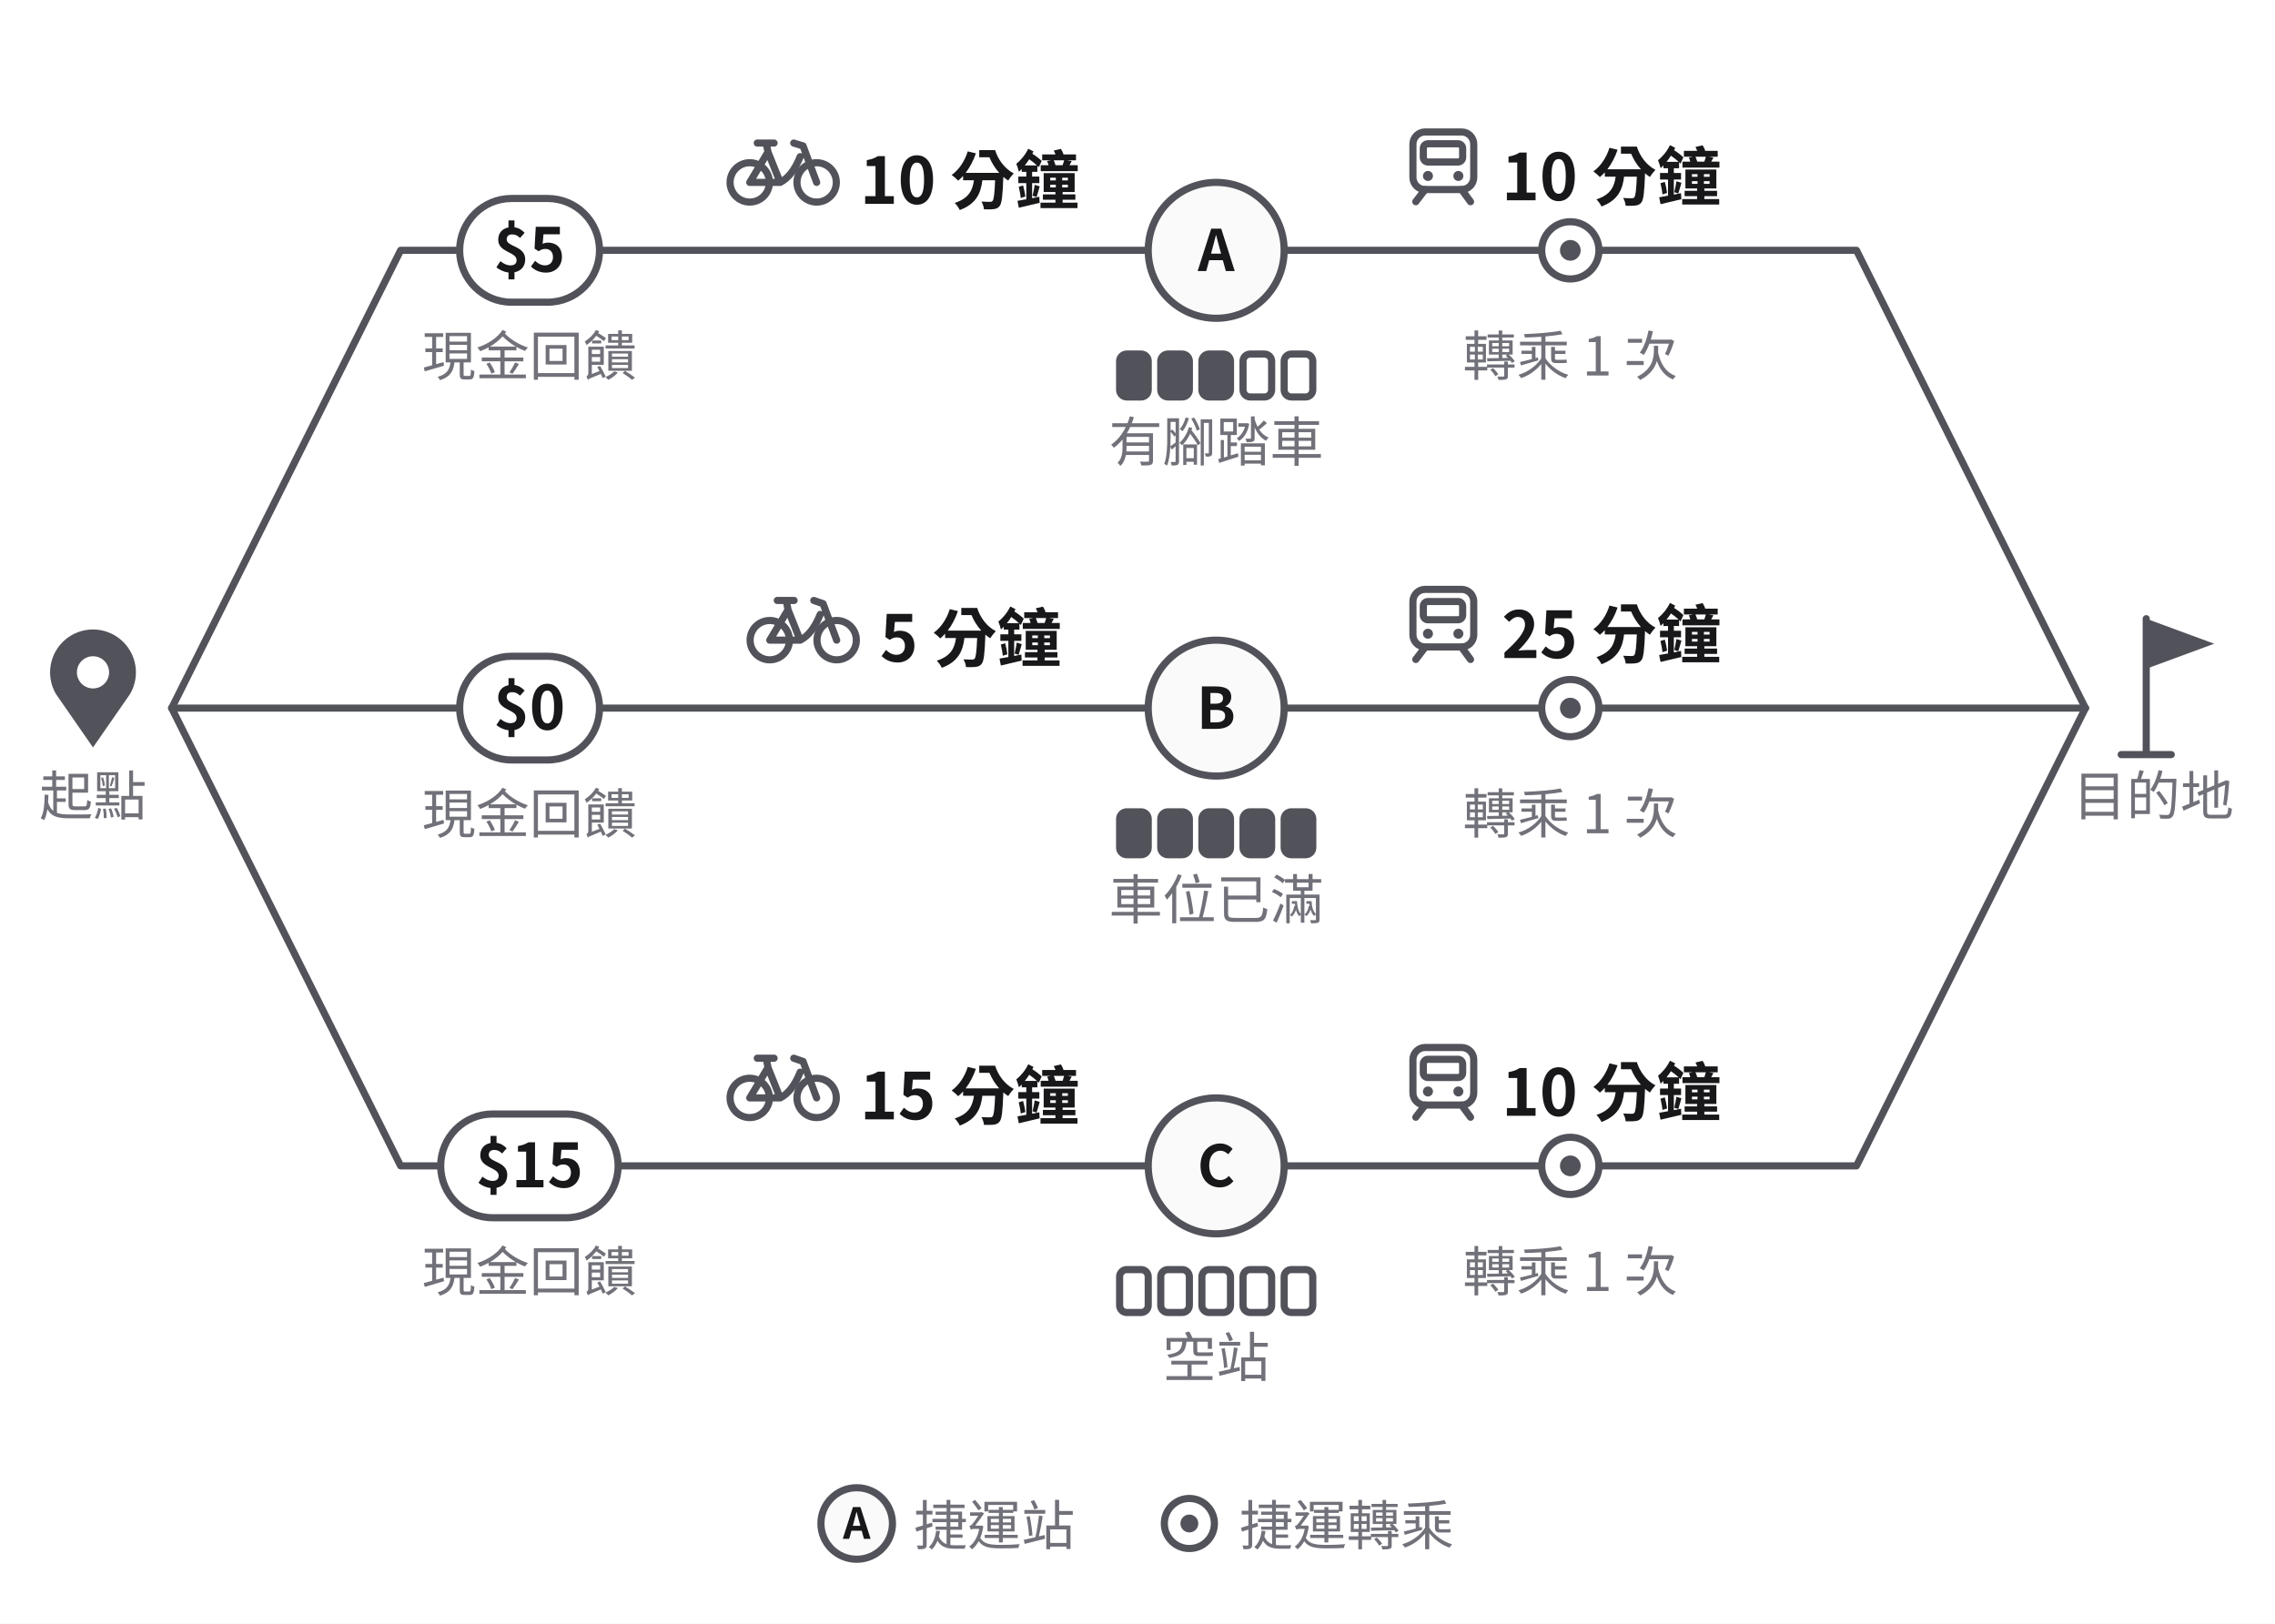
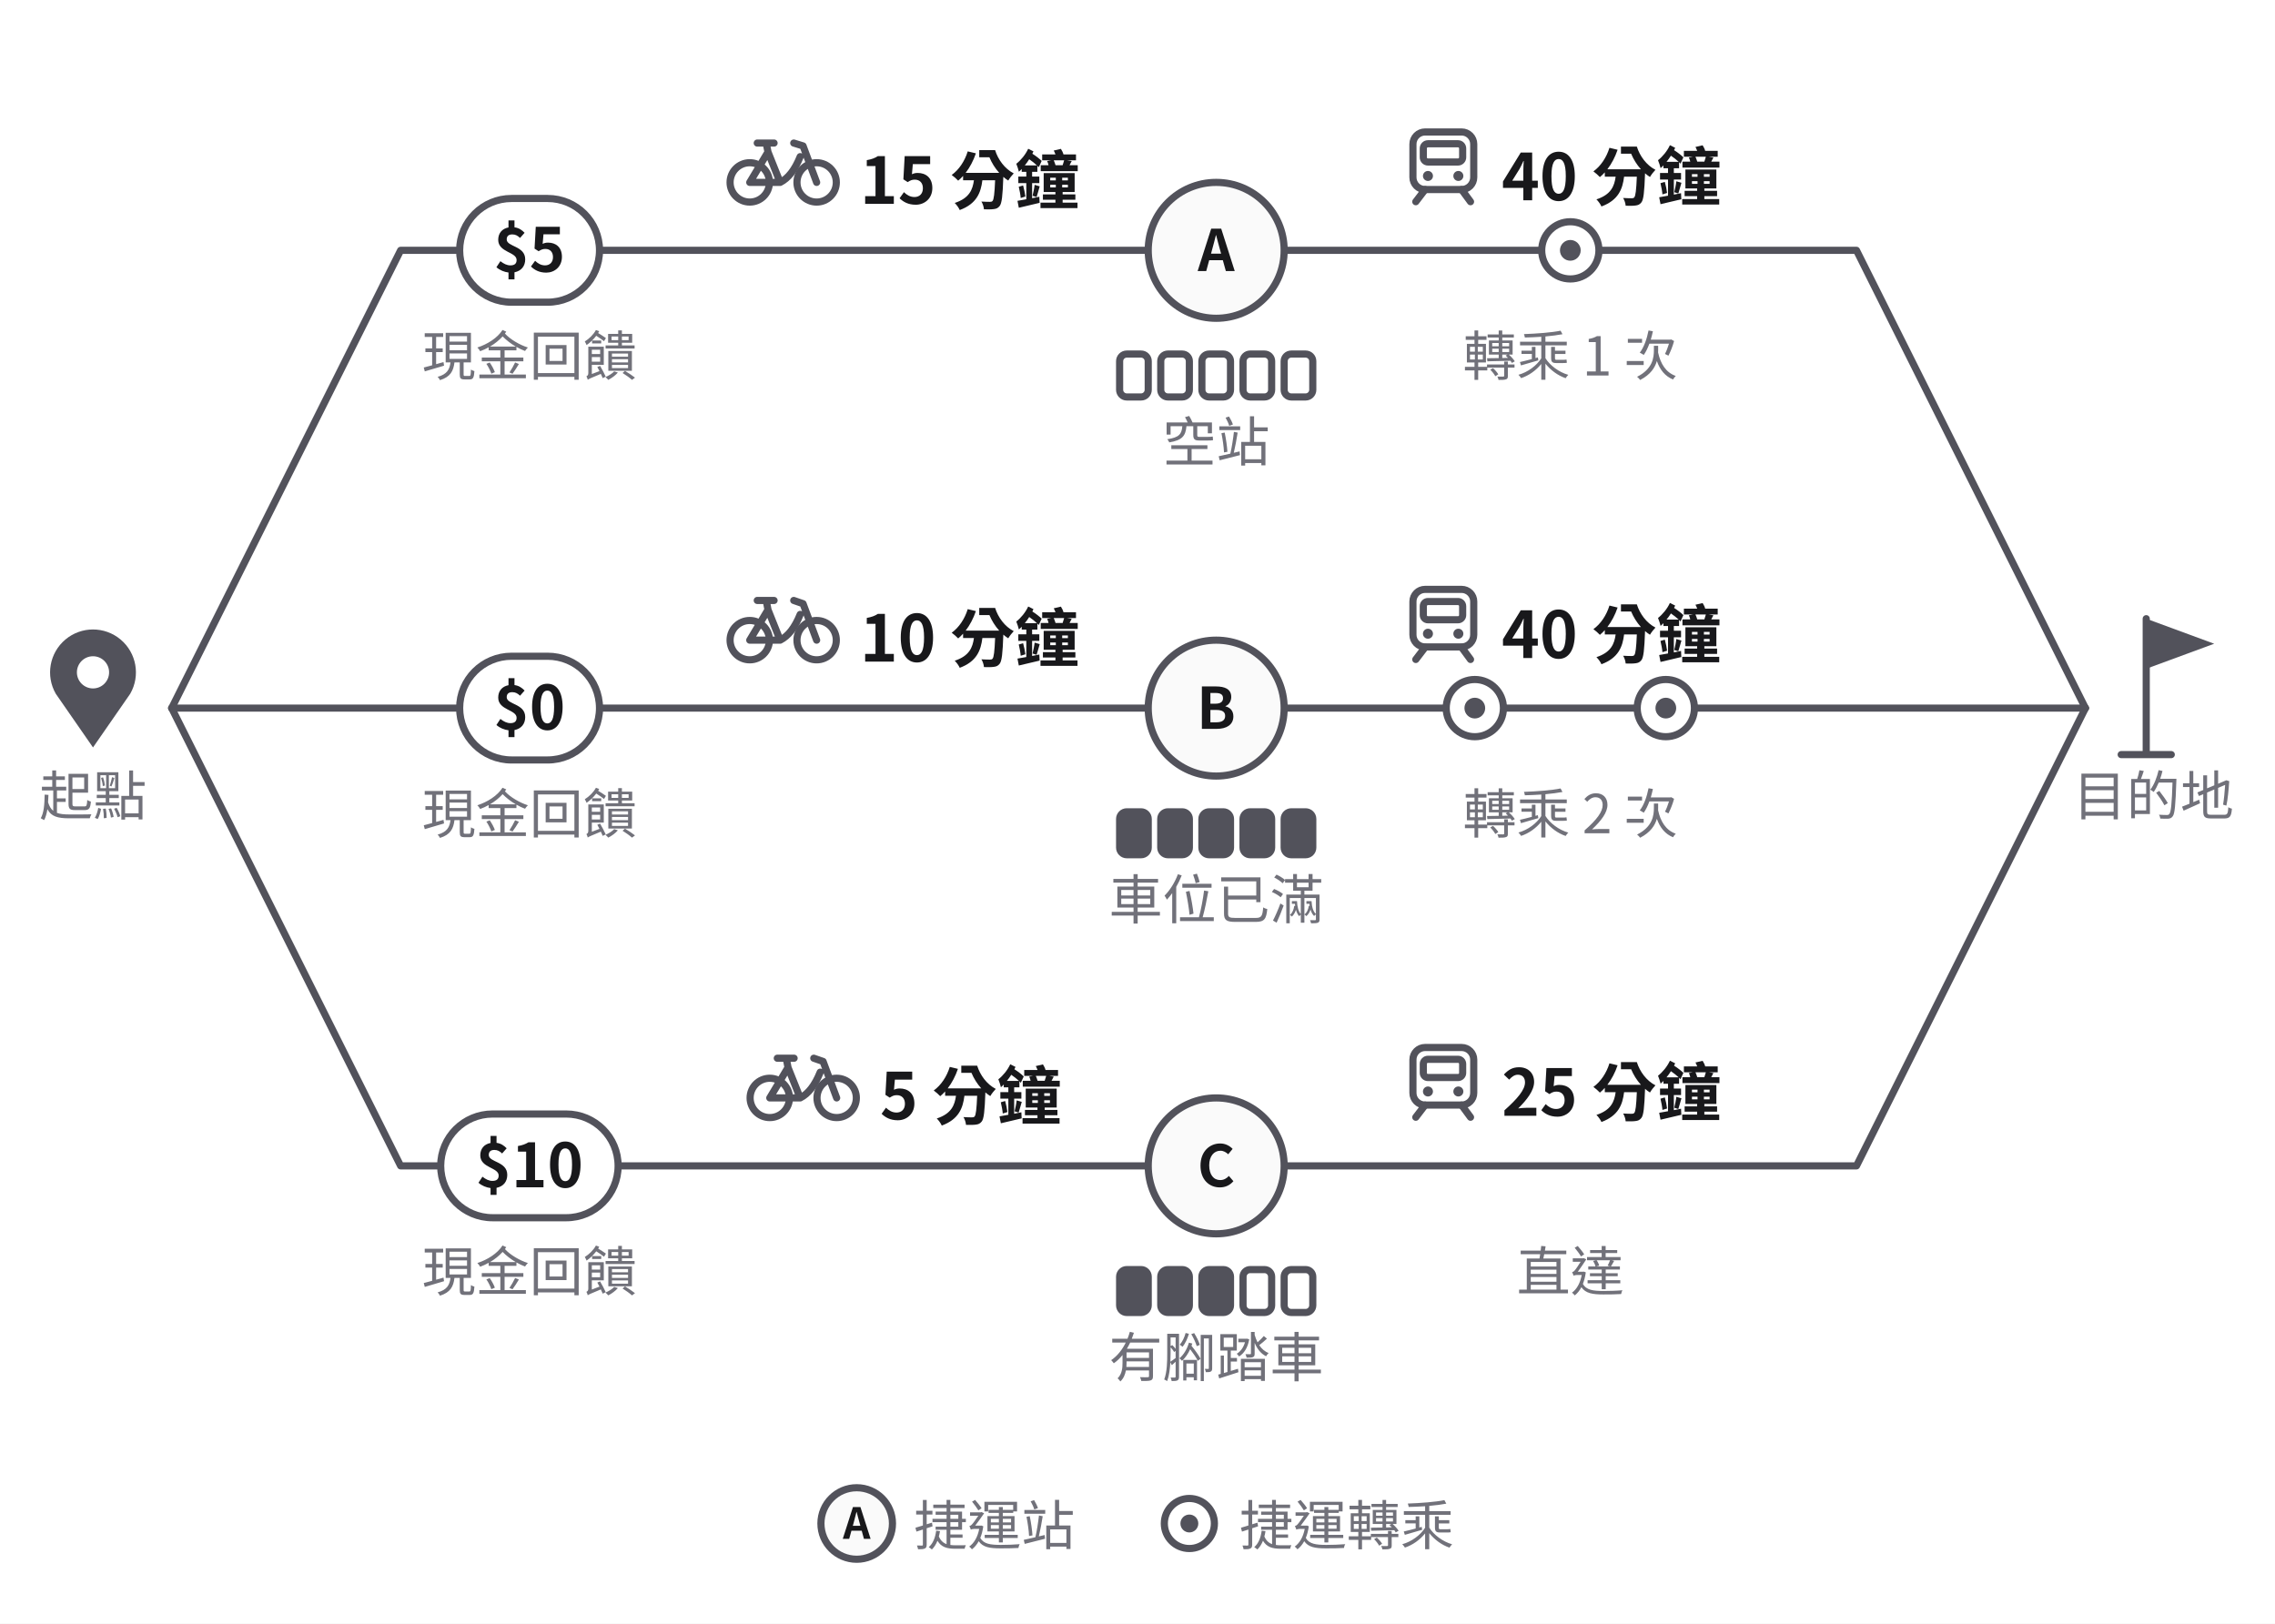
<svg xmlns="http://www.w3.org/2000/svg" viewBox="0 0 636 454" width="636" height="454" style="display:block;width:100%;max-width:480px;height:auto;margin:0 auto" role="img" aria-label="三條路線：騎腳踏車到捷運站，再搭捷運前往目的地">
  <style>.rs-bg{fill:#ffffff}.rs-tx{fill:#18181b}.rs-mu{fill:#71717a}.rs-ln{fill:none;stroke:#52525b}.rs-ink{fill:#52525b}.rs-paper{fill:#ffffff}.rs-box{fill:#ffffff;stroke:#52525b}.rs-band{fill:#fafafa;stroke:#52525b}.rs-slot{stroke:#52525b}</style>
  <rect width="636" height="454" class="rs-bg" />
  <g font-family="system-ui,-apple-system,'Segoe UI','Noto Sans TC','Noto Sans CJK TC','PingFang TC','Microsoft JhengHei',sans-serif">
    <g class="rs-ln" stroke-width="2" stroke-linejoin="round" stroke-linecap="round">
      <path d="M48.0,198.0 L112.0,70.0 L321.0,70.0" />
      <path d="M359.0,70.0 L519.0,70.0 L583.0,198.0" />
      <path d="M48.0,198.0 L112.0,198.0 L321.0,198.0" />
      <path d="M359.0,198.0 L519.0,198.0 L583.0,198.0" />
      <path d="M48.0,198.0 L112.0,326.0 L321.0,326.0" />
      <path d="M359.0,326.0 L519.0,326.0 L583.0,198.0" />
    </g>
    <rect x="128.5" y="55.5" width="39.1" height="29.0" rx="14.5" class="rs-box" stroke-width="2" />
    <text x="148.0" y="76.0" font-size="17" font-weight="600" class="rs-tx" text-anchor="middle">$5</text>
    <text x="148.0" y="105.0" font-size="15" font-weight="500" class="rs-mu" text-anchor="middle">現金回饋</text>
    <g class="rs-ln" stroke-width="2" stroke-linecap="round" stroke-linejoin="round">
      <circle cx="209.6" cy="51.0" r="5.5" />
      <circle cx="228.3" cy="51.0" r="5.5" />
      <path d="M209.6,51.0 L218.1,51.0 L214.7,42.5 Z M218.1,51.0 Q221.5,49.3 223.7,43.8 M224.5,40.8 L228.3,51.0 M214.7,42.5 L214.2,40.0 M211.7,40.0 L216.4,40.0 M224.5,40.8 L221.9,40.0" />
    </g>
-     <text x="240.4" y="57.0" font-size="18" font-weight="600" class="rs-tx" text-anchor="start">10 分鐘</text>
+     <text x="240.4" y="57.0" font-size="18" font-weight="600" class="rs-tx" text-anchor="start">15 分鐘</text>
    <g class="rs-ln" stroke-width="2" stroke-linecap="round" stroke-linejoin="round">
      <rect x="395.0" y="36.9" width="17.0" height="16.1" rx="3.4" />
      <rect x="397.9" y="40.2" width="11.0" height="5.1" rx="1.3" />
      <path d="M398.4,53.0 L395.8,56.4 M408.6,53.0 L411.1,56.4" />
    </g>
    <circle cx="399.2" cy="49.2" r="1.4" class="rs-ink" />
    <circle cx="407.7" cy="49.2" r="1.4" class="rs-ink" />
-     <text x="419.8" y="56.0" font-size="18" font-weight="600" class="rs-tx" text-anchor="start">10 分鐘</text>
+     <text x="419.8" y="56.0" font-size="18" font-weight="600" class="rs-tx" text-anchor="start">40 分鐘</text>
    <circle cx="439.0" cy="70.0" r="8.0" class="rs-box" stroke-width="2" />
    <circle cx="439.0" cy="70.0" r="2.9" class="rs-ink" />
    <text x="439.0" y="105.0" font-size="15" font-weight="500" class="rs-mu" text-anchor="middle">轉乘 1 次</text>
    <circle cx="340.0" cy="70.0" r="19.0" class="rs-band" stroke-width="2" />
    <text x="340.0" y="75.8" font-size="16" font-weight="700" class="rs-tx" text-anchor="middle">A</text>
-     <rect x="313.0" y="99.0" width="8.0" height="12.0" rx="2" class="rs-slot rs-ink" stroke-width="2" />
-     <rect x="324.5" y="99.0" width="8.0" height="12.0" rx="2" class="rs-slot rs-ink" stroke-width="2" />
-     <rect x="336.0" y="99.0" width="8.0" height="12.0" rx="2" class="rs-slot rs-ink" stroke-width="2" />
+     <rect x="313.0" y="99.0" width="8.0" height="12.0" rx="2" class="rs-slot rs-paper" stroke-width="2" />
+     <rect x="324.5" y="99.0" width="8.0" height="12.0" rx="2" class="rs-slot rs-paper" stroke-width="2" />
+     <rect x="336.0" y="99.0" width="8.0" height="12.0" rx="2" class="rs-slot rs-paper" stroke-width="2" />
    <rect x="347.5" y="99.0" width="8.0" height="12.0" rx="2" class="rs-slot rs-paper" stroke-width="2" />
    <rect x="359.0" y="99.0" width="8.0" height="12.0" rx="2" class="rs-slot rs-paper" stroke-width="2" />
-     <text x="340.0" y="129.0" font-size="15" font-weight="500" class="rs-mu" text-anchor="middle">有腳踏車</text>
+     <text x="340.0" y="129.0" font-size="15" font-weight="500" class="rs-mu" text-anchor="middle">空站</text>
    <rect x="128.5" y="183.5" width="39.1" height="29.0" rx="14.5" class="rs-box" stroke-width="2" />
    <text x="148.0" y="204.0" font-size="17" font-weight="600" class="rs-tx" text-anchor="middle">$0</text>
    <text x="148.0" y="233.0" font-size="15" font-weight="500" class="rs-mu" text-anchor="middle">現金回饋</text>
    <g class="rs-ln" stroke-width="2" stroke-linecap="round" stroke-linejoin="round">
-       <circle cx="215.2" cy="179.0" r="5.5" />
-       <circle cx="233.9" cy="179.0" r="5.5" />
-       <path d="M215.2,179.0 L223.7,179.0 L220.3,170.5 Z M223.7,179.0 Q227.1,177.3 229.3,171.8 M230.1,168.8 L233.9,179.0 M220.3,170.5 L219.8,167.9 M217.3,167.9 L222.0,167.9 M230.1,168.8 L227.5,167.9" />
+       <circle cx="209.6" cy="179.0" r="5.5" />
+       <circle cx="228.3" cy="179.0" r="5.5" />
+       <path d="M209.6,179.0 L218.1,179.0 L214.7,170.5 Z M218.1,179.0 Q221.5,177.3 223.7,171.8 M224.5,168.8 L228.3,179.0 M214.7,170.5 L214.2,167.9 M211.7,167.9 L216.4,167.9 M224.5,168.8 L221.9,167.9" />
    </g>
-     <text x="246.0" y="185.0" font-size="18" font-weight="600" class="rs-tx" text-anchor="start">5 分鐘</text>
+     <text x="240.4" y="185.0" font-size="18" font-weight="600" class="rs-tx" text-anchor="start">10 分鐘</text>
    <g class="rs-ln" stroke-width="2" stroke-linecap="round" stroke-linejoin="round">
      <rect x="395.0" y="164.8" width="17.0" height="16.1" rx="3.4" />
      <rect x="397.9" y="168.2" width="11.0" height="5.1" rx="1.3" />
      <path d="M398.4,181.0 L395.8,184.4 M408.6,181.0 L411.1,184.4" />
    </g>
    <circle cx="399.2" cy="177.2" r="1.4" class="rs-ink" />
    <circle cx="407.7" cy="177.2" r="1.4" class="rs-ink" />
-     <text x="419.8" y="184.0" font-size="18" font-weight="600" class="rs-tx" text-anchor="start">25 分鐘</text>
-     <circle cx="439.0" cy="198.0" r="8.0" class="rs-box" stroke-width="2" />
-     <circle cx="439.0" cy="198.0" r="2.9" class="rs-ink" />
-     <text x="439.0" y="233.0" font-size="15" font-weight="500" class="rs-mu" text-anchor="middle">轉乘 1 次</text>
+     <text x="419.8" y="184.0" font-size="18" font-weight="600" class="rs-tx" text-anchor="start">40 分鐘</text>
+     <circle cx="412.3" cy="198.0" r="8.0" class="rs-box" stroke-width="2" />
+     <circle cx="412.3" cy="198.0" r="2.9" class="rs-ink" />
+     <circle cx="465.7" cy="198.0" r="8.0" class="rs-box" stroke-width="2" />
+     <circle cx="465.7" cy="198.0" r="2.9" class="rs-ink" />
+     <text x="439.0" y="233.0" font-size="15" font-weight="500" class="rs-mu" text-anchor="middle">轉乘 2 次</text>
    <circle cx="340.0" cy="198.0" r="19.0" class="rs-band" stroke-width="2" />
    <text x="340.0" y="203.8" font-size="16" font-weight="700" class="rs-tx" text-anchor="middle">B</text>
    <rect x="313.0" y="227.0" width="8.0" height="12.0" rx="2" class="rs-slot rs-ink" stroke-width="2" />
    <rect x="324.5" y="227.0" width="8.0" height="12.0" rx="2" class="rs-slot rs-ink" stroke-width="2" />
    <rect x="336.0" y="227.0" width="8.0" height="12.0" rx="2" class="rs-slot rs-ink" stroke-width="2" />
    <rect x="347.5" y="227.0" width="8.0" height="12.0" rx="2" class="rs-slot rs-ink" stroke-width="2" />
    <rect x="359.0" y="227.0" width="8.0" height="12.0" rx="2" class="rs-slot rs-ink" stroke-width="2" />
    <text x="340.0" y="257.0" font-size="15" font-weight="500" class="rs-mu" text-anchor="middle">車位已滿</text>
    <rect x="123.2" y="311.5" width="49.6" height="29.0" rx="14.5" class="rs-box" stroke-width="2" />
-     <text x="148.0" y="332.0" font-size="17" font-weight="600" class="rs-tx" text-anchor="middle">$15</text>
+     <text x="148.0" y="332.0" font-size="17" font-weight="600" class="rs-tx" text-anchor="middle">$10</text>
    <text x="148.0" y="361.0" font-size="15" font-weight="500" class="rs-mu" text-anchor="middle">現金回饋</text>
    <g class="rs-ln" stroke-width="2" stroke-linecap="round" stroke-linejoin="round">
-       <circle cx="209.6" cy="307.0" r="5.5" />
-       <circle cx="228.3" cy="307.0" r="5.5" />
-       <path d="M209.6,307.0 L218.1,307.0 L214.7,298.5 Z M218.1,307.0 Q221.5,305.3 223.7,299.8 M224.5,296.8 L228.3,307.0 M214.7,298.5 L214.2,295.9 M211.7,295.9 L216.4,295.9 M224.5,296.8 L221.9,295.9" />
+       <circle cx="215.2" cy="307.0" r="5.5" />
+       <circle cx="233.9" cy="307.0" r="5.5" />
+       <path d="M215.2,307.0 L223.7,307.0 L220.3,298.5 Z M223.7,307.0 Q227.1,305.3 229.3,299.8 M230.1,296.8 L233.9,307.0 M220.3,298.5 L219.8,295.9 M217.3,295.9 L222.0,295.9 M230.1,296.8 L227.5,295.9" />
    </g>
-     <text x="240.4" y="313.0" font-size="18" font-weight="600" class="rs-tx" text-anchor="start">15 分鐘</text>
+     <text x="246.0" y="313.0" font-size="18" font-weight="600" class="rs-tx" text-anchor="start">5 分鐘</text>
    <g class="rs-ln" stroke-width="2" stroke-linecap="round" stroke-linejoin="round">
      <rect x="395.0" y="292.9" width="17.0" height="16.1" rx="3.4" />
      <rect x="397.9" y="296.2" width="11.0" height="5.1" rx="1.3" />
      <path d="M398.4,309.0 L395.8,312.4 M408.6,309.0 L411.1,312.4" />
    </g>
    <circle cx="399.2" cy="305.2" r="1.4" class="rs-ink" />
    <circle cx="407.7" cy="305.2" r="1.4" class="rs-ink" />
-     <text x="419.8" y="312.0" font-size="18" font-weight="600" class="rs-tx" text-anchor="start">10 分鐘</text>
-     <circle cx="439.0" cy="326.0" r="8.0" class="rs-box" stroke-width="2" />
-     <circle cx="439.0" cy="326.0" r="2.9" class="rs-ink" />
-     <text x="439.0" y="361.0" font-size="15" font-weight="500" class="rs-mu" text-anchor="middle">轉乘 1 次</text>
+     <text x="419.8" y="312.0" font-size="18" font-weight="600" class="rs-tx" text-anchor="start">25 分鐘</text>
+     <text x="439.0" y="361.0" font-size="15" font-weight="500" class="rs-mu" text-anchor="middle">直達</text>
    <circle cx="340.0" cy="326.0" r="19.0" class="rs-band" stroke-width="2" />
    <text x="340.0" y="331.8" font-size="16" font-weight="700" class="rs-tx" text-anchor="middle">C</text>
-     <rect x="313.0" y="355.0" width="8.0" height="12.0" rx="2" class="rs-slot rs-paper" stroke-width="2" />
-     <rect x="324.5" y="355.0" width="8.0" height="12.0" rx="2" class="rs-slot rs-paper" stroke-width="2" />
-     <rect x="336.0" y="355.0" width="8.0" height="12.0" rx="2" class="rs-slot rs-paper" stroke-width="2" />
+     <rect x="313.0" y="355.0" width="8.0" height="12.0" rx="2" class="rs-slot rs-ink" stroke-width="2" />
+     <rect x="324.5" y="355.0" width="8.0" height="12.0" rx="2" class="rs-slot rs-ink" stroke-width="2" />
+     <rect x="336.0" y="355.0" width="8.0" height="12.0" rx="2" class="rs-slot rs-ink" stroke-width="2" />
    <rect x="347.5" y="355.0" width="8.0" height="12.0" rx="2" class="rs-slot rs-paper" stroke-width="2" />
    <rect x="359.0" y="355.0" width="8.0" height="12.0" rx="2" class="rs-slot rs-paper" stroke-width="2" />
-     <text x="340.0" y="385.0" font-size="15" font-weight="500" class="rs-mu" text-anchor="middle">空站</text>
+     <text x="340.0" y="385.0" font-size="15" font-weight="500" class="rs-mu" text-anchor="middle">有腳踏車</text>
    <path d="M26.0,209.0 L15.6,194.0 A12 12 0 1 1 36.4,194.0 Z" class="rs-ink" />
    <circle cx="26.0" cy="188.0" r="4.5" class="rs-paper" />
    <text x="26.0" y="228.0" font-size="15" font-weight="500" class="rs-mu" text-anchor="middle">起點</text>
    <g class="rs-ln" stroke-width="2" stroke-linecap="round">
      <path d="M600.0,211.0 L600.0,173.0 M593.0,211.0 L607.0,211.0" />
    </g>
    <path d="M600.0,173.0 L619.0,180.0 L600.0,187.0 Z" class="rs-ink" />
    <text x="602.0" y="228.0" font-size="15" font-weight="500" class="rs-mu" text-anchor="middle">目的地</text>
    <circle cx="239.5" cy="426.0" r="10" class="rs-band" stroke-width="2" />
    <text x="239.5" y="430.3" font-size="12" font-weight="700" class="rs-tx" text-anchor="middle">A</text>
    <text x="255.5" y="432.0" font-size="15" font-weight="500" class="rs-mu" text-anchor="start">捷運站</text>
    <circle cx="332.5" cy="426.0" r="7.0" class="rs-box" stroke-width="2" />
    <circle cx="332.5" cy="426.0" r="2.5" class="rs-ink" />
    <text x="346.5" y="432.0" font-size="15" font-weight="500" class="rs-mu" text-anchor="start">捷運轉乘</text>
  </g>
</svg>
